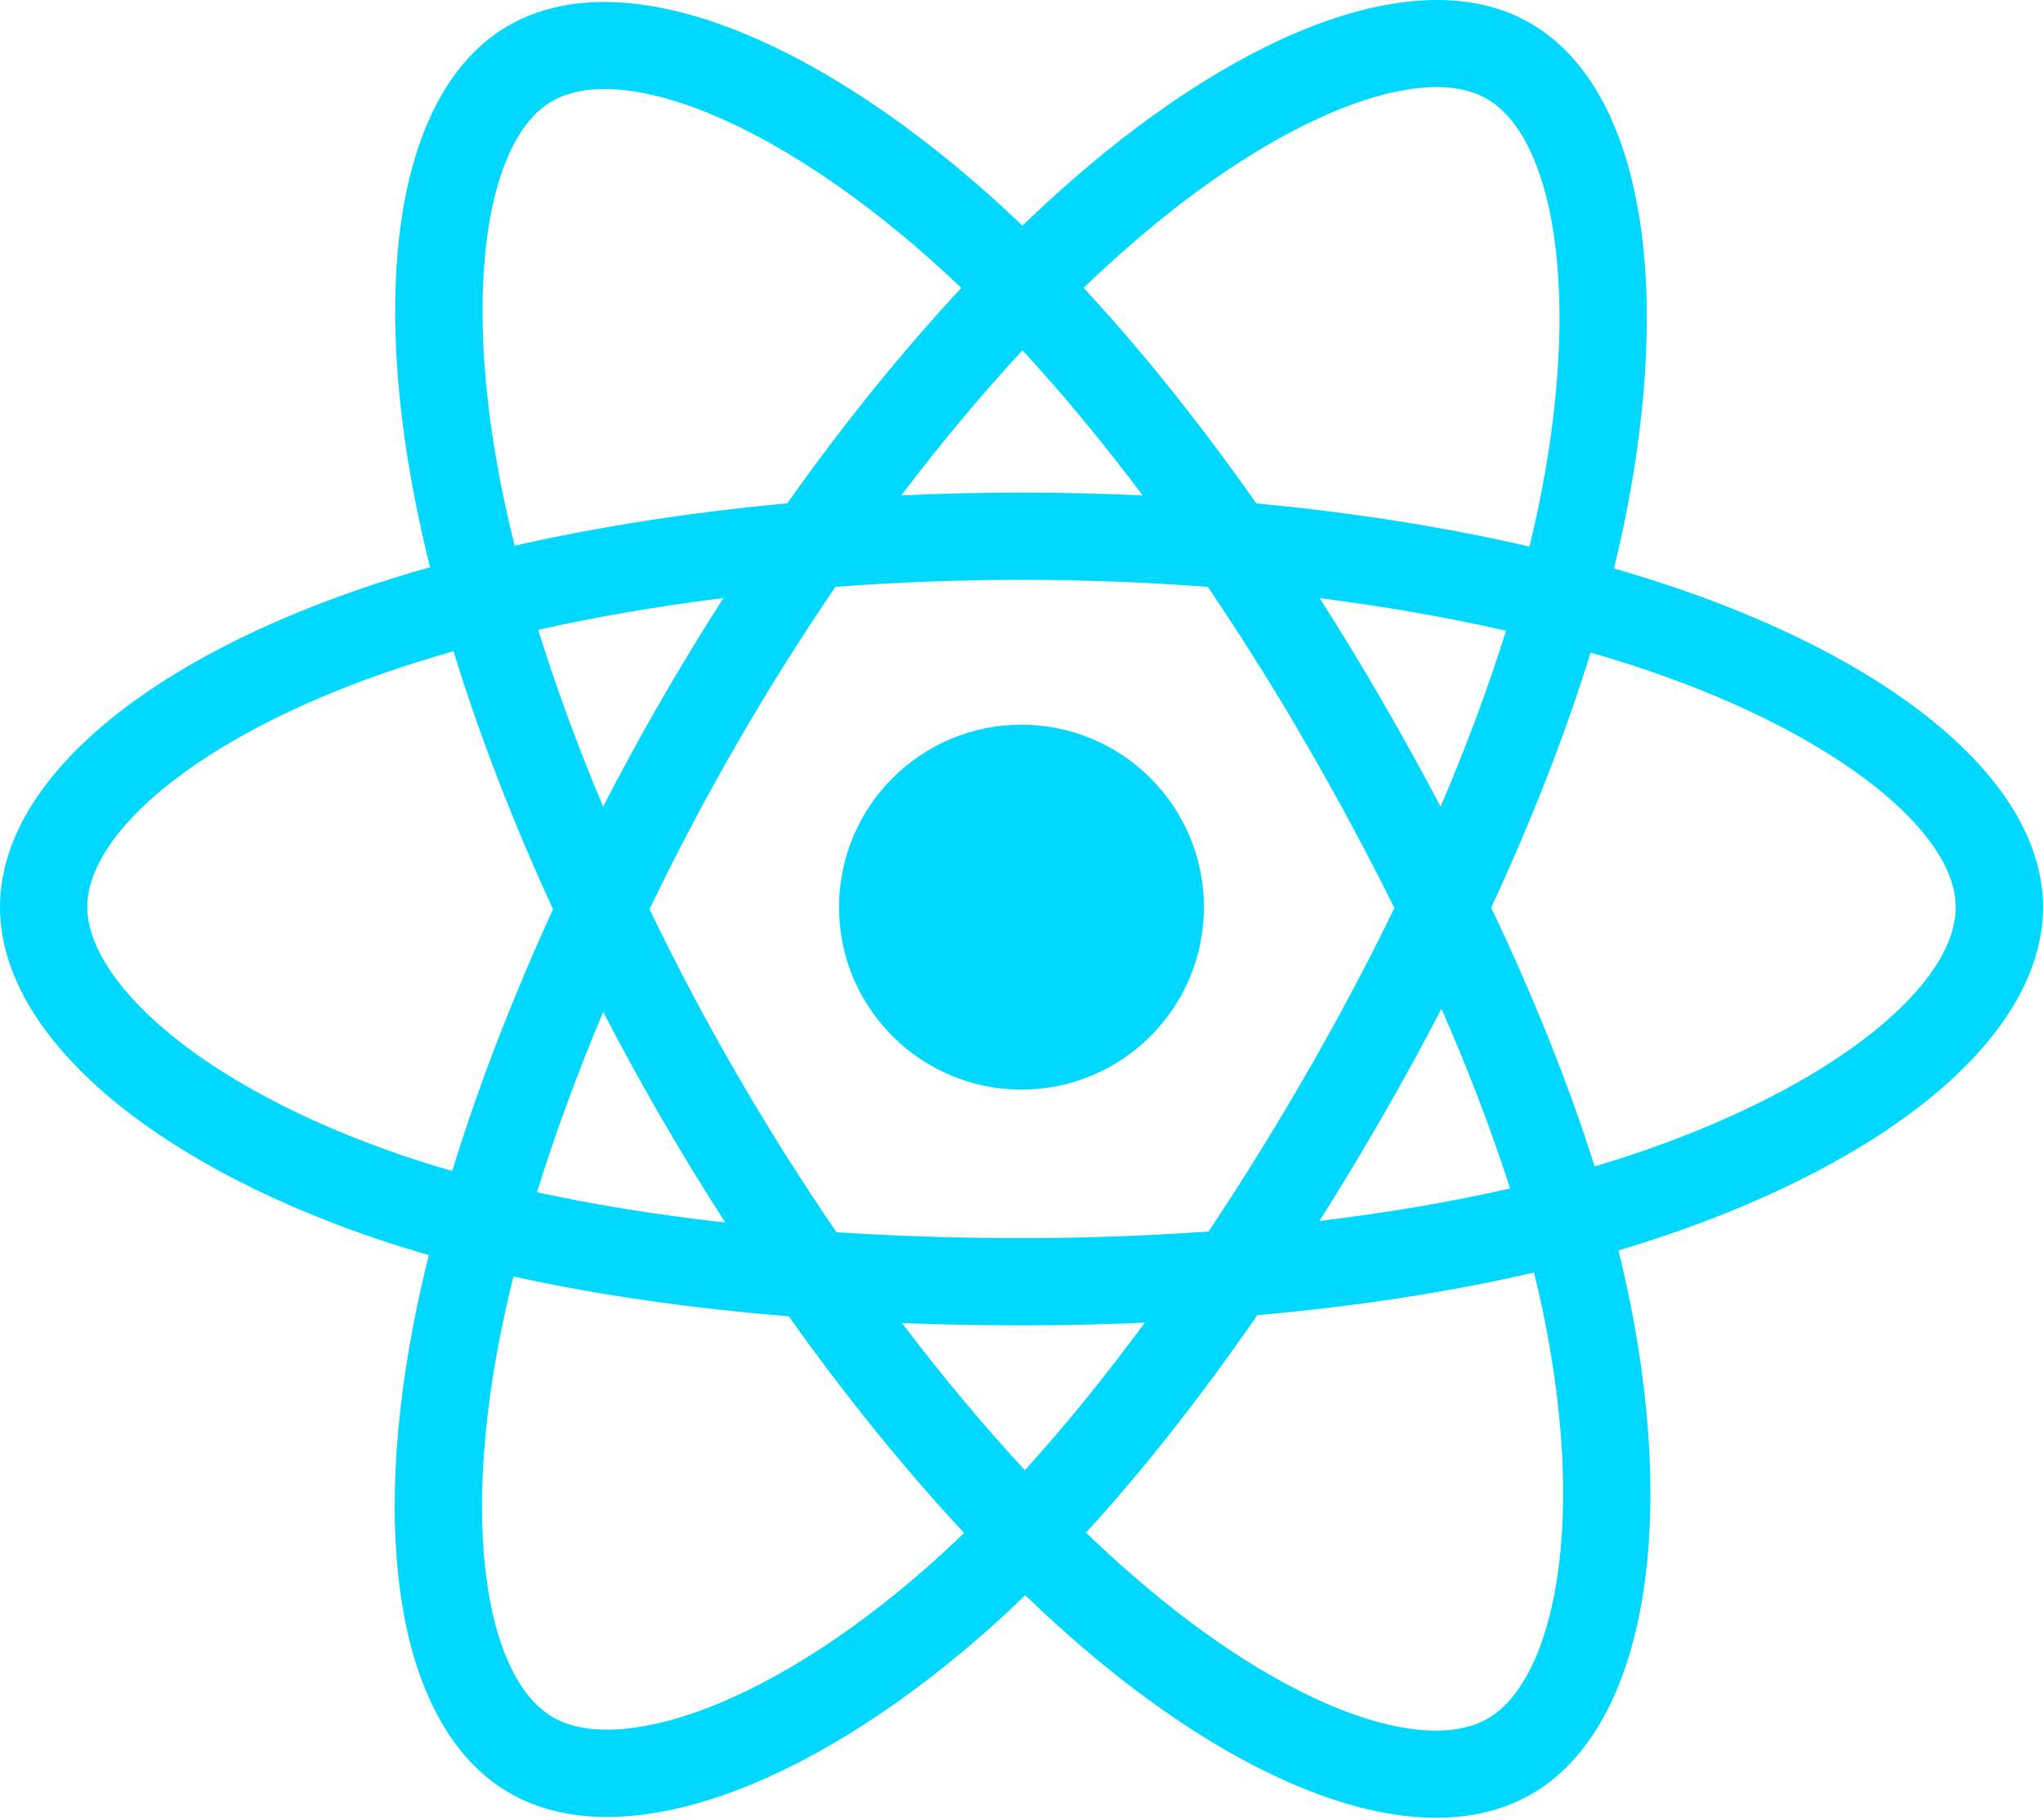
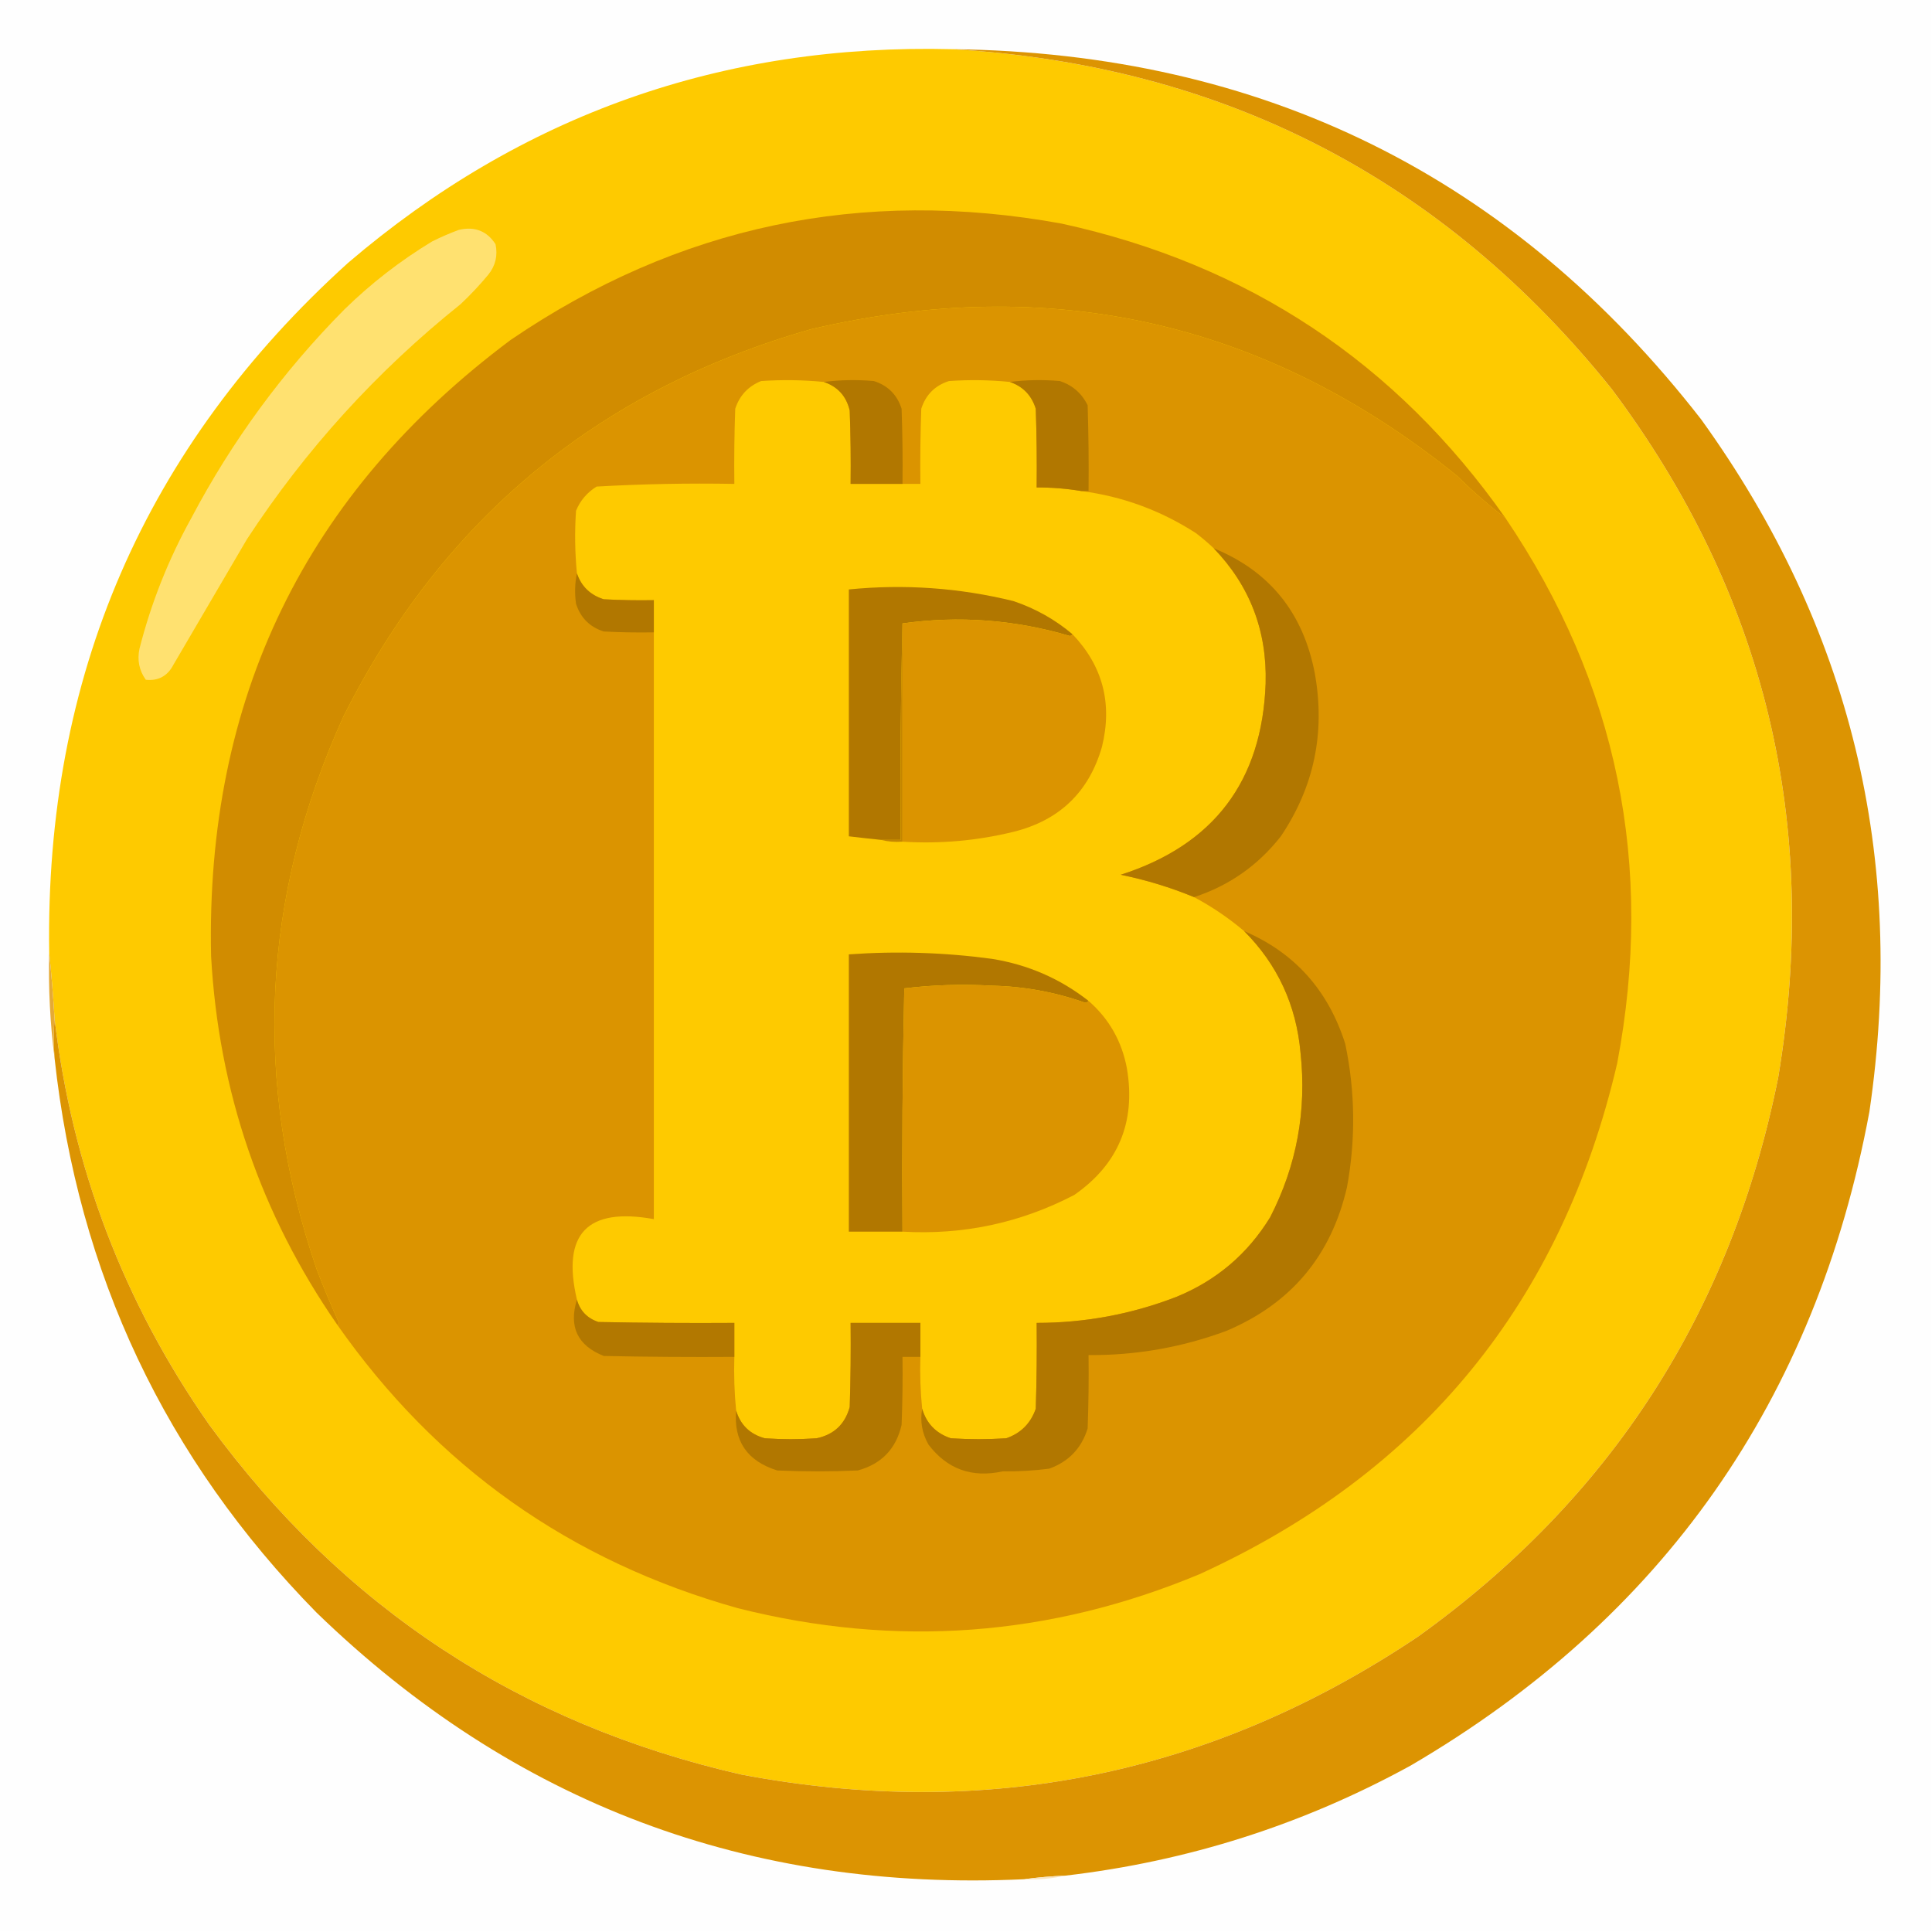
- <svg xmlns="http://www.w3.org/2000/svg" aria-hidden="true" role="img" class="iconify iconify--logos" width="35.93" height="32" preserveAspectRatio="xMidYMid meet" viewBox="0 0 256 228">
-   <path fill="#00D8FF" d="M210.483 73.824a171.49 171.49 0 0 0-8.24-2.597c.465-1.9.893-3.777 1.273-5.621c6.238-30.281 2.16-54.676-11.769-62.708c-13.355-7.7-35.196.329-57.254 19.526a171.23 171.23 0 0 0-6.375 5.848a155.866 155.866 0 0 0-4.241-3.917C100.759 3.829 77.587-4.822 63.673 3.233C50.33 10.957 46.379 33.89 51.995 62.588a170.974 170.974 0 0 0 1.892 8.48c-3.28.932-6.445 1.924-9.474 2.98C17.309 83.498 0 98.307 0 113.668c0 15.865 18.582 31.778 46.812 41.427a145.52 145.52 0 0 0 6.921 2.165a167.467 167.467 0 0 0-2.01 9.138c-5.354 28.2-1.173 50.591 12.134 58.266c13.744 7.926 36.812-.22 59.273-19.855a145.567 145.567 0 0 0 5.342-4.923a168.064 168.064 0 0 0 6.92 6.314c21.758 18.722 43.246 26.282 56.54 18.586c13.731-7.949 18.194-32.003 12.4-61.268a145.016 145.016 0 0 0-1.535-6.842c1.62-.48 3.21-.974 4.76-1.488c29.348-9.723 48.443-25.443 48.443-41.52c0-15.417-17.868-30.326-45.517-39.844Zm-6.365 70.984c-1.4.463-2.836.91-4.3 1.345c-3.24-10.257-7.612-21.163-12.963-32.432c5.106-11 9.31-21.767 12.459-31.957c2.619.758 5.16 1.557 7.61 2.4c23.69 8.156 38.14 20.213 38.14 29.504c0 9.896-15.606 22.743-40.946 31.14Zm-10.514 20.834c2.562 12.94 2.927 24.64 1.23 33.787c-1.524 8.219-4.59 13.698-8.382 15.893c-8.067 4.67-25.32-1.4-43.927-17.412a156.726 156.726 0 0 1-6.437-5.87c7.214-7.889 14.423-17.06 21.459-27.246c12.376-1.098 24.068-2.894 34.671-5.345a134.17 134.17 0 0 1 1.386 6.193ZM87.276 214.515c-7.882 2.783-14.16 2.863-17.955.675c-8.075-4.657-11.432-22.636-6.853-46.752a156.923 156.923 0 0 1 1.869-8.499c10.486 2.32 22.093 3.988 34.498 4.994c7.084 9.967 14.501 19.128 21.976 27.15a134.668 134.668 0 0 1-4.877 4.492c-9.933 8.682-19.886 14.842-28.658 17.94ZM50.35 144.747c-12.483-4.267-22.792-9.812-29.858-15.863c-6.35-5.437-9.555-10.836-9.555-15.216c0-9.322 13.897-21.212 37.076-29.293c2.813-.98 5.757-1.905 8.812-2.773c3.204 10.42 7.406 21.315 12.477 32.332c-5.137 11.18-9.399 22.249-12.634 32.792a134.718 134.718 0 0 1-6.318-1.979Zm12.378-84.26c-4.811-24.587-1.616-43.134 6.425-47.789c8.564-4.958 27.502 2.111 47.463 19.835a144.318 144.318 0 0 1 3.841 3.545c-7.438 7.987-14.787 17.08-21.808 26.988c-12.04 1.116-23.565 2.908-34.161 5.309a160.342 160.342 0 0 1-1.76-7.887Zm110.427 27.268a347.8 347.8 0 0 0-7.785-12.803c8.168 1.033 15.994 2.404 23.343 4.08c-2.206 7.072-4.956 14.465-8.193 22.045a381.151 381.151 0 0 0-7.365-13.322Zm-45.032-43.861c5.044 5.465 10.096 11.566 15.065 18.186a322.04 322.04 0 0 0-30.257-.006c4.974-6.559 10.069-12.652 15.192-18.18ZM82.802 87.83a323.167 323.167 0 0 0-7.227 13.238c-3.184-7.553-5.909-14.98-8.134-22.152c7.304-1.634 15.093-2.97 23.209-3.984a321.524 321.524 0 0 0-7.848 12.897Zm8.081 65.352c-8.385-.936-16.291-2.203-23.593-3.793c2.26-7.3 5.045-14.885 8.298-22.6a321.187 321.187 0 0 0 7.257 13.246c2.594 4.48 5.28 8.868 8.038 13.147Zm37.542 31.03c-5.184-5.592-10.354-11.779-15.403-18.433c4.902.192 9.899.29 14.978.29c5.218 0 10.376-.117 15.453-.343c-4.985 6.774-10.018 12.97-15.028 18.486Zm52.198-57.817c3.422 7.8 6.306 15.345 8.596 22.52c-7.422 1.694-15.436 3.058-23.88 4.071a382.417 382.417 0 0 0 7.859-13.026a347.403 347.403 0 0 0 7.425-13.565Zm-16.898 8.101a358.557 358.557 0 0 1-12.281 19.815a329.4 329.4 0 0 1-23.444.823c-7.967 0-15.716-.248-23.178-.732a310.202 310.202 0 0 1-12.513-19.846h.001a307.41 307.41 0 0 1-10.923-20.627a310.278 310.278 0 0 1 10.89-20.637l-.001.001a307.318 307.318 0 0 1 12.413-19.761c7.613-.576 15.42-.876 23.31-.876H128c7.926 0 15.743.303 23.354.883a329.357 329.357 0 0 1 12.335 19.695a358.489 358.489 0 0 1 11.036 20.54a329.472 329.472 0 0 1-11 20.722Zm22.56-122.124c8.572 4.944 11.906 24.881 6.52 51.026c-.344 1.668-.73 3.367-1.15 5.09c-10.622-2.452-22.155-4.275-34.23-5.408c-7.034-10.017-14.323-19.124-21.64-27.008a160.789 160.789 0 0 1 5.888-5.4c18.9-16.447 36.564-22.941 44.612-18.3ZM128 90.808c12.625 0 22.86 10.235 22.86 22.86s-10.235 22.86-22.86 22.86s-22.86-10.235-22.86-22.86s10.235-22.86 22.86-22.86Z" />
+ <svg xmlns="http://www.w3.org/2000/svg" version="1.1" width="1080px" height="1080px" style="shape-rendering:geometricPrecision; text-rendering:geometricPrecision; image-rendering:optimizeQuality; fill-rule:evenodd; clip-rule:evenodd">
+   <g>
+     <path style="opacity:1" fill="#fefefe" d="M -0.5,-0.5 C 359.5,-0.5 719.5,-0.5 1079.5,-0.5C 1079.5,359.5 1079.5,719.5 1079.5,1079.5C 719.5,1079.5 359.5,1079.5 -0.5,1079.5C -0.5,719.5 -0.5,359.5 -0.5,-0.5 Z" />
+   </g>
+   <g>
+     <path style="opacity:1" fill="#feca00" d="M 532.5,27.5 C 683.739,36.531 806.572,99.865 901,217.5C 986.736,332.124 1017.74,460.457 994,602.5C 967.644,733.472 900.477,837.639 792.5,915C 677.286,992.212 551.286,1017.88 414.5,992C 290.816,963.767 191.649,898.6 117,796.5C 69.213,728.226 40.38,652.559 30.5,569.5C 29.754,557.005 28.754,544.671 27.5,532.5C 25.171,378.376 80.837,249.876 194.5,147C 291.449,64.084 404.116,24.251 532.5,27.5 Z" />
+   </g>
+   <g>
+     <path style="opacity:1" fill="#dc9402" d="M 532.5,27.5 C 705.773,29.555 845.273,98.555 951,234.5C 1034.54,350.452 1065.87,479.452 1045,621.5C 1015.04,782.684 929.537,904.517 788.5,987C 728.244,1020.03 663.911,1040.53 595.5,1048.5C 587.656,1048.82 579.989,1049.49 572.5,1050.5C 418.773,1057.66 286.94,1008 177,901.5C 92.47,815.424 43.637,712.091 30.5,591.5C 29.915,583.988 29.915,576.655 30.5,569.5C 40.38,652.559 69.213,728.226 117,796.5C 191.649,898.6 290.816,963.767 414.5,992C 551.286,1017.88 677.286,992.212 792.5,915C 900.477,837.639 967.644,733.472 994,602.5C 1017.74,460.457 986.736,332.124 901,217.5C 806.572,99.865 683.739,36.531 532.5,27.5 Z" />
+   </g>
+   <g>
+     <path style="opacity:1" fill="#d18c00" d="M 841.5,289.5 C 832.363,282.578 823.363,274.745 814.5,266C 708.032,179.977 587.699,152.643 453.5,184C 334.607,217.897 247.44,290.064 192,400.5C 146.173,501.507 141.173,604.507 177,709.5C 180.874,719.622 185.041,729.622 189.5,739.5C 189.376,740.107 189.043,740.44 188.5,740.5C 145.7,678.726 122.2,610.06 118,534.5C 114.897,390.549 170.73,275.715 285.5,190C 379.019,126.296 481.686,104.63 593.5,125C 697.725,147.792 780.392,202.625 841.5,289.5 Z" />
+   </g>
+   <g>
+     <path style="opacity:1" fill="#ffe170" d="M 256.5,128.5 C 265.366,126.435 272.199,129.101 277,136.5C 278.337,142.813 277.004,148.48 273,153.5C 268.2,159.302 263.033,164.802 257.5,170C 210.564,207.592 170.731,251.426 138,301.5C 124.333,324.833 110.667,348.167 97,371.5C 93.713,377.892 88.546,380.725 81.5,380C 77.773,374.757 76.607,368.924 78,362.5C 84.52,336.945 94.186,312.612 107,289.5C 129.739,246.43 158.239,207.596 192.5,173C 207.404,158.422 223.737,145.755 241.5,135C 246.443,132.525 251.443,130.359 256.5,128.5 Z" />
+   </g>
+   <g>
+     <path style="opacity:1" fill="#db9400" d="M 841.5,289.5 C 904.183,382.183 925.017,483.85 904,594.5C 872.871,727.956 795.038,823.123 670.5,880C 586.79,914.926 500.79,921.259 412.5,899C 318.802,872.763 244.135,819.929 188.5,740.5C 189.043,740.44 189.376,740.107 189.5,739.5C 185.041,729.622 180.874,719.622 177,709.5C 141.173,604.507 146.173,501.507 192,400.5C 247.44,290.064 334.607,217.897 453.5,184C 587.699,152.643 708.032,179.977 814.5,266C 823.363,274.745 832.363,282.578 841.5,289.5 Z" />
+   </g>
+   <g>
+     <path style="opacity:1" fill="#feca00" d="M 460.5,213.5 C 468.277,216.113 473.111,221.446 475,229.5C 475.5,243.163 475.667,256.829 475.5,270.5C 485.167,270.5 494.833,270.5 504.5,270.5C 507.833,270.5 511.167,270.5 514.5,270.5C 514.333,256.496 514.5,242.496 515,228.5C 517.5,220.667 522.667,215.5 530.5,213C 541.879,212.21 553.213,212.377 564.5,213.5C 571.845,216.012 576.678,221.012 579,228.5C 579.5,243.163 579.667,257.83 579.5,272.5C 587.898,272.454 596.231,273.12 604.5,274.5C 627.517,277.498 648.851,285.332 668.5,298C 672,300.669 675.333,303.502 678.5,306.5C 698.652,327.43 708.319,352.597 707.5,382C 705.543,436.624 678.543,472.29 626.5,489C 640.555,491.851 654.221,496.018 667.5,501.5C 677.489,506.831 686.822,513.164 695.5,520.5C 714.145,539.215 724.645,561.882 727,588.5C 730.509,620.961 724.843,651.627 710,680.5C 697.369,701.067 679.869,715.9 657.5,725C 632.458,734.675 606.458,739.508 579.5,739.5C 579.667,755.503 579.5,771.503 579,787.5C 576.132,795.701 570.632,801.201 562.5,804C 552.167,804.667 541.833,804.667 531.5,804C 523.244,801.245 517.911,795.745 515.5,787.5C 514.527,777.916 514.194,768.25 514.5,758.5C 514.5,752.167 514.5,745.833 514.5,739.5C 501.5,739.5 488.5,739.5 475.5,739.5C 475.667,755.17 475.5,770.837 475,786.5C 472.397,796.103 466.231,801.936 456.5,804C 446.833,804.667 437.167,804.667 427.5,804C 419.25,801.731 413.917,796.565 411.5,788.5C 410.526,778.582 410.193,768.582 410.5,758.5C 410.5,752.167 410.5,745.833 410.5,739.5C 385.164,739.667 359.831,739.5 334.5,739C 328.253,736.921 324.253,732.754 322.5,726.5C 313.913,689.752 328.247,674.752 365.5,681.5C 365.5,572.167 365.5,462.833 365.5,353.5C 365.5,347.5 365.5,341.5 365.5,335.5C 356.161,335.666 346.827,335.5 337.5,335C 329.987,332.652 324.987,327.818 322.5,320.5C 321.376,308.879 321.209,297.213 322,285.5C 324.365,279.798 328.199,275.298 333.5,272C 359.115,270.537 384.782,270.037 410.5,270.5C 410.333,256.496 410.5,242.496 411,228.5C 413.435,221.066 418.268,215.899 425.5,213C 437.213,212.209 448.879,212.376 460.5,213.5 Z" />
+   </g>
+   <g>
+     <path style="opacity:1" fill="#b17700" d="M 460.5,213.5 C 469.657,212.342 478.991,212.176 488.5,213C 496.333,215.5 501.5,220.667 504,228.5C 504.5,242.496 504.667,256.496 504.5,270.5C 494.833,270.5 485.167,270.5 475.5,270.5C 475.667,256.829 475.5,243.163 475,229.5C 473.111,221.446 468.277,216.113 460.5,213.5 Z" />
+   </g>
+   <g>
+     <path style="opacity:1" fill="#b17700" d="M 564.5,213.5 C 573.657,212.342 582.991,212.176 592.5,213C 599.519,215.351 604.686,219.851 608,226.5C 608.5,242.497 608.667,258.497 608.5,274.5C 607.167,274.5 605.833,274.5 604.5,274.5C 596.231,273.12 587.898,272.454 579.5,272.5C 579.667,257.83 579.5,243.163 579,228.5C 576.678,221.012 571.845,216.012 564.5,213.5 Z" />
+   </g>
+   <g>
+     <path style="opacity:1" fill="#b17700" d="M 667.5,501.5 C 654.221,496.018 640.555,491.851 626.5,489C 678.543,472.29 705.543,436.624 707.5,382C 708.319,352.597 698.652,327.43 678.5,306.5C 709.735,319.288 728.568,342.622 735,376.5C 740.929,409.527 734.596,439.86 716,467.5C 703.241,483.769 687.074,495.103 667.5,501.5 Z" />
+   </g>
+   <g>
+     <path style="opacity:1" fill="#b17700" d="M 322.5,320.5 C 324.987,327.818 329.987,332.652 337.5,335C 346.827,335.5 356.161,335.666 365.5,335.5C 365.5,341.5 365.5,347.5 365.5,353.5C 356.161,353.666 346.827,353.5 337.5,353C 329.701,350.535 324.535,345.368 322,337.5C 321.182,331.651 321.348,325.985 322.5,320.5 Z" />
+   </g>
+   <g>
+     <path style="opacity:1" fill="#b17700" d="M 599.5,354.5 C 599.265,355.097 598.765,355.43 598,355.5C 567.207,346.41 536.041,344.077 504.5,348.5C 503.501,388.663 503.168,428.997 503.5,469.5C 499.833,469.5 496.167,469.5 492.5,469.5C 486.489,468.893 480.489,468.226 474.5,467.5C 474.5,421.5 474.5,375.5 474.5,329.5C 505.566,326.412 536.233,328.578 566.5,336C 578.758,340.124 589.758,346.29 599.5,354.5 Z" />
+   </g>
+   <g>
+     <path style="opacity:1" fill="#db9400" d="M 599.5,354.5 C 616.459,372.252 621.959,393.252 616,417.5C 608.703,442.795 592.203,458.628 566.5,465C 546.138,469.979 525.472,471.812 504.5,470.5C 504.5,429.833 504.5,389.167 504.5,348.5C 536.041,344.077 567.207,346.41 598,355.5C 598.765,355.43 599.265,355.097 599.5,354.5 Z" />
+   </g>
+   <g>
+     <path style="opacity:1" fill="#c58600" d="M 504.5,348.5 C 504.5,389.167 504.5,429.833 504.5,470.5C 500.298,470.817 496.298,470.483 492.5,469.5C 496.167,469.5 499.833,469.5 503.5,469.5C 503.168,428.997 503.501,388.663 504.5,348.5 Z" />
+   </g>
+   <g>
+     <path style="opacity:1" fill="#b17700" d="M 515.5,787.5 C 517.911,795.745 523.244,801.245 531.5,804C 541.833,804.667 552.167,804.667 562.5,804C 570.632,801.201 576.132,795.701 579,787.5C 579.5,771.503 579.667,755.503 579.5,739.5C 606.458,739.508 632.458,734.675 657.5,725C 679.869,715.9 697.369,701.067 710,680.5C 724.843,651.627 730.509,620.961 727,588.5C 724.645,561.882 714.145,539.215 695.5,520.5C 723.638,532.504 742.471,553.504 752,583.5C 757.56,610.121 757.894,636.787 753,663.5C 744.224,701.91 721.724,728.744 685.5,744C 660.684,753.189 635.018,757.689 608.5,757.5C 608.667,771.171 608.5,784.837 608,798.5C 604.594,809.573 597.427,817.073 586.5,821C 577.892,822.106 569.225,822.606 560.5,822.5C 543.29,826.268 529.457,821.268 519,807.5C 515.409,801.067 514.242,794.4 515.5,787.5 Z" />
+   </g>
+   <g>
+     <path style="opacity:1" fill="#b17700" d="M 608.5,559.5 C 608.083,560.124 607.416,560.457 606.5,560.5C 589.73,554.567 572.397,551.401 554.5,551C 538.091,550.051 521.758,550.551 505.5,552.5C 504.5,597.828 504.167,643.162 504.5,688.5C 494.5,688.5 484.5,688.5 474.5,688.5C 474.5,636.833 474.5,585.167 474.5,533.5C 501.26,531.578 527.926,532.411 554.5,536C 574.641,539.245 592.641,547.078 608.5,559.5 Z" />
+   </g>
+   <g>
+     <path style="opacity:1" fill="#db9400" d="M 608.5,559.5 C 620.035,569.556 627.201,582.223 630,597.5C 634.943,627.374 625.109,650.874 600.5,668C 570.452,683.619 538.452,690.452 504.5,688.5C 504.167,643.162 504.5,597.828 505.5,552.5C 521.758,550.551 538.091,550.051 554.5,551C 572.397,551.401 589.73,554.567 606.5,560.5C 607.416,560.457 608.083,560.124 608.5,559.5 Z" />
+   </g>
+   <g>
+     <path style="opacity:1" fill="#e5aa35" d="M 27.5,532.5 C 28.754,544.671 29.754,557.005 30.5,569.5C 29.915,576.655 29.915,583.988 30.5,591.5C 27.994,572.066 26.994,552.4 27.5,532.5 Z" />
+   </g>
+   <g>
+     <path style="opacity:1" fill="#b27800" d="M 322.5,726.5 C 324.253,732.754 328.253,736.921 334.5,739C 359.831,739.5 385.164,739.667 410.5,739.5C 410.5,745.833 410.5,752.167 410.5,758.5C 386.164,758.667 361.831,758.5 337.5,758C 322.832,752.181 317.832,741.681 322.5,726.5 Z" />
+   </g>
+   <g>
+     <path style="opacity:1" fill="#b17700" d="M 514.5,758.5 C 511.167,758.5 507.833,758.5 504.5,758.5C 504.667,771.171 504.5,783.838 504,796.5C 500.944,809.89 492.777,818.39 479.5,822C 464.5,822.667 449.5,822.667 434.5,822C 417.699,816.756 410.032,805.589 411.5,788.5C 413.917,796.565 419.25,801.731 427.5,804C 437.167,804.667 446.833,804.667 456.5,804C 466.231,801.936 472.397,796.103 475,786.5C 475.5,770.837 475.667,755.17 475.5,739.5C 488.5,739.5 501.5,739.5 514.5,739.5C 514.5,745.833 514.5,752.167 514.5,758.5 Z" />
+   </g>
+   <g>
+     <path style="opacity:1" fill="#f8e4c1" d="M 595.5,1048.5 C 588.07,1050.2 580.403,1050.86 572.5,1050.5C 579.989,1049.49 587.656,1048.82 595.5,1048.5 Z" />
+   </g>
</svg>
